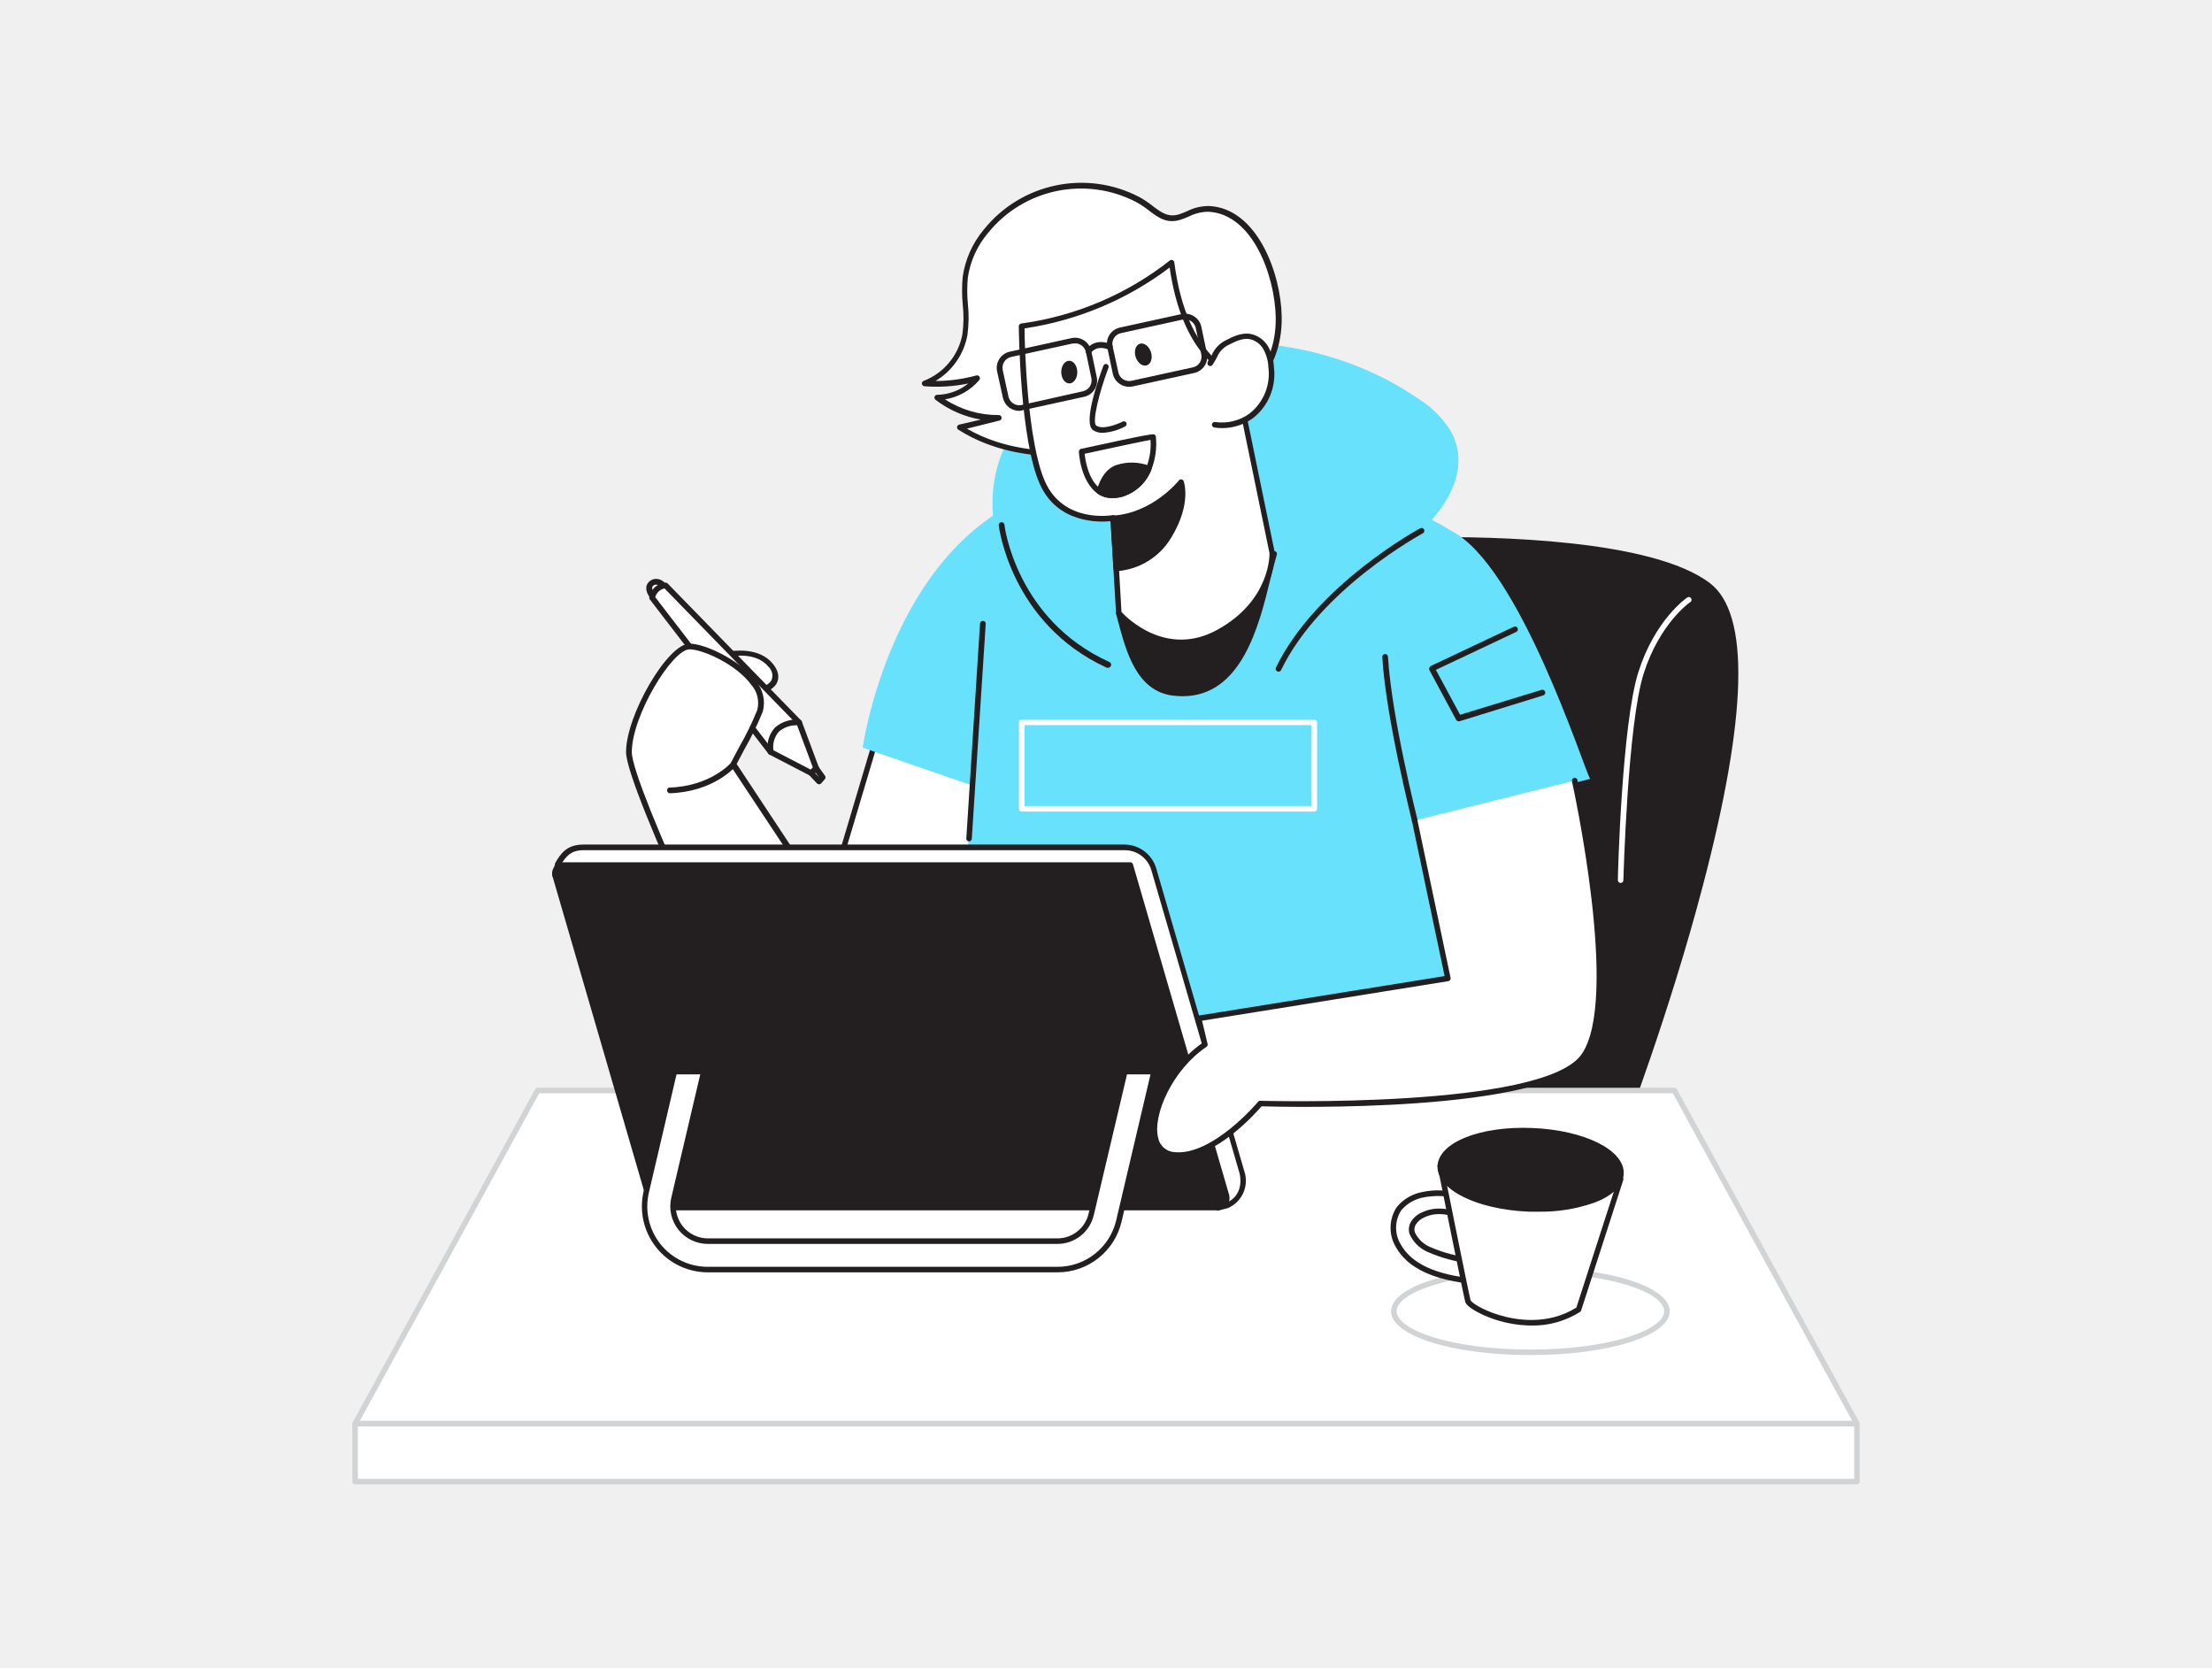
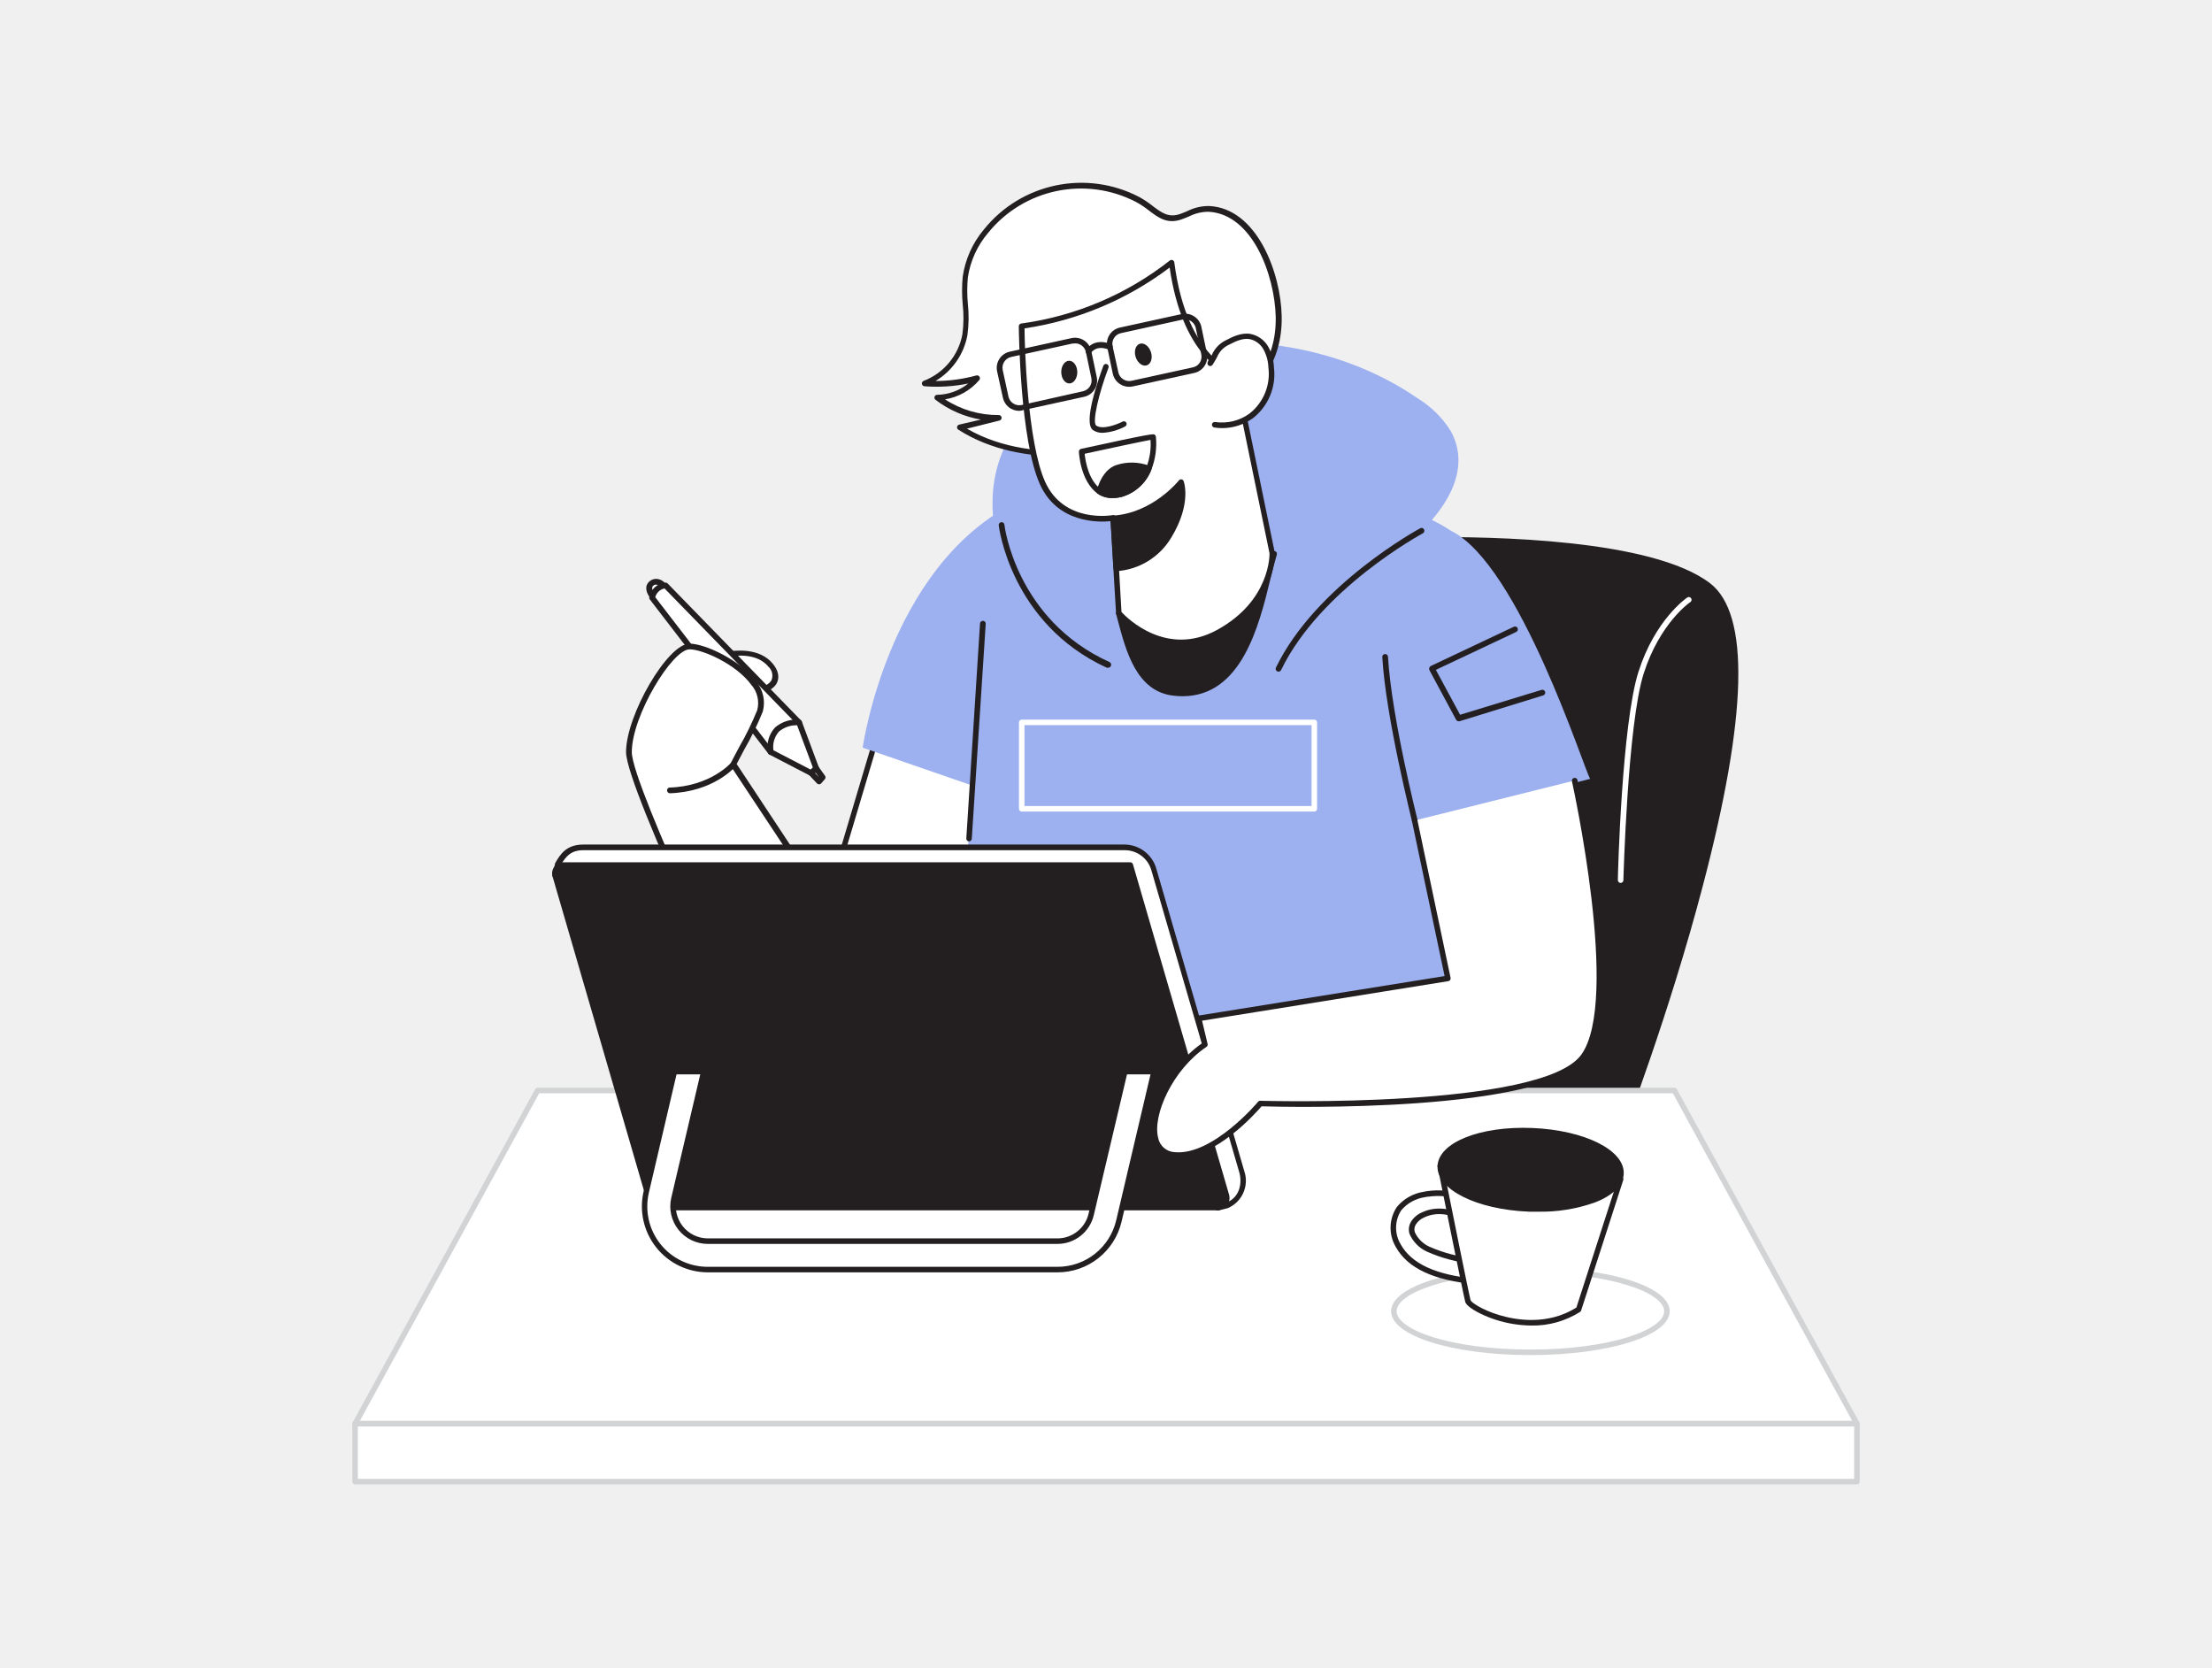
<svg xmlns="http://www.w3.org/2000/svg" viewBox="0 0 400 300" width="406" height="306" class="illustration styles_illustrationTablet__1DWOa">
  <g id="_232_designer_flatline" data-name="#232_designer_flatline">
    <path d="M293.05,204.1s32.93-85.9,15.87-99-88.61-7.81-92.53-3.13-27,108.08-27,108.08Z" fill="#231f20" />
    <path d="M189.34,210.57a.52.52,0,0,1-.38-.17.48.48,0,0,1-.1-.43c.94-4.23,23.19-103.58,27.15-108.3,2.17-2.59,21.27-5,41.71-5.27,12-.16,41.09.33,51.51,8.32,7.25,5.56,6.79,24-1.36,54.92-6,22.87-14.27,44.42-14.35,44.63a.49.49,0,0,1-.44.32l-103.71,6ZM261.5,97.37l-3.76,0c-21,.28-39.25,2.87-41,4.92-3,3.61-18.76,71.33-26.8,107.23l102.73-5.92c2.11-5.59,32-85.78,15.92-98.11C301.82,100.3,284.75,97.37,261.5,97.37ZM293.05,204.1h0Z" fill="#231f20" />
    <path d="M159.34,129.88,144.5,179.69s30.61,3.95,30.61,2.82,6-54.81,6-54.81Z" fill="#fff" />
    <path d="M173.57,183.16c-5.17,0-19.84-1.78-29.13-3a.51.51,0,0,1-.42-.64l14.84-49.81a.5.5,0,0,1,.43-.36l21.78-2.18a.49.49,0,0,1,.4.15.46.46,0,0,1,.14.4c-2.07,18.5-6,53.75-6,54.76a.64.64,0,0,1-.2.43A4.13,4.13,0,0,1,173.57,183.16Zm1-.67v0Zm-29.46-3.22c10.64,1.36,27.16,3.25,29.48,2.92.38-4.32,5.25-47.92,5.92-53.93l-20.82,2.09Z" fill="#231f20" />
    <path d="M131.21,117.51c.13.14,5.4-1.27,8.12,2s-.81,6.19-9.4,4.5S131.21,117.51,131.21,117.51Z" fill="#fff" />
    <path d="M134.46,125a24.43,24.43,0,0,1-4.63-.49c-2.48-.49-3.76-1.29-3.91-2.46-.29-2.26,4.17-4.55,5.07-5a.5.5,0,0,1,.32,0l.33,0c1.4-.17,5.66-.71,8.08,2.19,1.08,1.28,1.31,2.59.67,3.69C139.56,124.24,137.41,125,134.46,125Zm-3.14-7c-1.95,1-4.52,2.76-4.38,3.87,0,.37.52,1.07,3.09,1.58,5.81,1.14,8.73.08,9.47-1.17a2.21,2.21,0,0,0-.57-2.5c-2.06-2.46-5.77-2-7.16-1.82C131.58,118,131.44,118,131.32,118Z" fill="#231f20" />
    <path d="M118,107.06s-1.08-1.24-.4-2.11a1.47,1.47,0,0,1,2.38.22S118.28,105.78,118,107.06Z" fill="#fff" />
    <path d="M118,107.57a.52.52,0,0,1-.39-.17c-.5-.58-1.16-1.82-.41-2.76a1.8,1.8,0,0,1,1.43-.71,2.19,2.19,0,0,1,1.74.91.5.5,0,0,1,.1.47.51.51,0,0,1-.32.35c-.4.14-1.47.7-1.65,1.51a.51.51,0,0,1-.37.39Zm.65-2.61h0a.82.82,0,0,0-.63.31.77.77,0,0,0,0,.71,3.93,3.93,0,0,1,1.08-.92A.81.81,0,0,0,118.66,105Z" fill="#231f20" />
    <path d="M120.36,105.12a2.7,2.7,0,0,0-2.44,2.22l21.45,27.91a6,6,0,0,1,5.13-5.35Z" fill="#fff" />
    <path d="M139.36,135.76a.51.51,0,0,1-.4-.2l-21.45-27.91a.52.52,0,0,1-.09-.45,3.26,3.26,0,0,1,2.94-2.6.52.52,0,0,1,.37.16l24.14,24.78a.5.5,0,0,1,.12.52.51.51,0,0,1-.4.35,5.48,5.48,0,0,0-4.71,4.88.51.51,0,0,1-.37.45Zm-20.87-28.52,20.61,26.81a6.4,6.4,0,0,1,4.39-4.45l-23.32-23.94A2.2,2.2,0,0,0,118.49,107.24Z" fill="#231f20" />
    <path d="M139.37,135.25l7.32,3.8.91-.85-3.1-8.3S138.8,129.33,139.37,135.25Z" fill="#fff" />
    <path d="M146.69,139.56a.48.48,0,0,1-.24-.06l-7.32-3.8a.51.51,0,0,1-.28-.41,5.32,5.32,0,0,1,1.29-4.48,6,6,0,0,1,4.41-1.43.52.52,0,0,1,.44.34l3.09,8.3a.51.51,0,0,1-.13.56l-.91.85A.53.53,0,0,1,146.69,139.56Zm-6.83-4.64,6.74,3.5.4-.36-2.86-7.66a4.89,4.89,0,0,0-3.28,1.14A4.2,4.2,0,0,0,139.86,134.92Z" fill="#231f20" />
    <polygon points="146.69 139.05 148.09 140.55 148.75 139.8 147.6 138.2 146.69 139.05" fill="#fff" />
    <path d="M148.09,141.07a.48.48,0,0,1-.37-.17l-1.41-1.5a.55.55,0,0,1-.14-.37.53.53,0,0,1,.17-.36l.91-.85a.52.52,0,0,1,.77.08l1.15,1.6a.51.51,0,0,1,0,.64l-.66.75a.49.49,0,0,1-.38.18Zm-.67-2,.66.71h0l-.57-.79Z" fill="#231f20" />
    <path d="M132.57,137.44c1.18-2.39,4.14-7.46,4.82-9.66,1.88-6-9.13-11.62-12.69-11.62s-11,12.44-11,19.09,24.65,57.57,24.65,57.57L162,182Z" fill="#fff" />
    <path d="M138.38,193.34a.51.51,0,0,1-.46-.29c-1-2.08-24.71-51.12-24.71-57.8s7.52-19.61,11.49-19.61c2.74,0,9.11,2.92,12,6.8a6,6,0,0,1,1.23,5.5,54.94,54.94,0,0,1-3.34,6.85c-.53,1-1,1.9-1.38,2.61l29.29,44.3a.54.54,0,0,1,.07.43.52.52,0,0,1-.28.32l-23.66,10.84A.38.38,0,0,1,138.38,193.34ZM124.7,116.67c-3.13,0-10.45,12-10.45,18.58,0,6.12,21.93,51.81,24.37,56.9l22.65-10.38-29.13-44a.54.54,0,0,1,0-.52c.38-.76.93-1.79,1.53-2.91a54.61,54.61,0,0,0,3.26-6.67,5,5,0,0,0-1.07-4.58C133.07,119.3,127,116.67,124.7,116.67Z" fill="#231f20" />
-     <path d="M258.4,147.52l29.15-7.43c-1-1.41-12.76-38.74-25.16-44.85-10.85-7.2-36.58-12-59.31-10.37,0,0-6-.22-16.52,3.95C160.94,99,156,134.45,156,134.45l20,6.91s-3.82,45.85-7.43,69.82c0,0,44.22,8.65,108.6-2C277.22,209.16,258.52,154.3,258.4,147.52Z" fill="#68e1fd" />
-     <path d="M256,96.27c-3.86,4-6.87,8.8-11.13,12.57-9.18,8.12-21.19,14.55-33.78,13.77-14.84-.92-27.67-11.06-30.89-25.83-2-9.26.08-17.86,7.24-24.4,4.95-4.52,11.29-7.28,17.77-9,17.21-4.61,36.52-2.16,51.21,7.94a18.28,18.28,0,0,1,5.92,5.88c3.67,6.65-.55,13.49-5.31,18.06C256.71,95.57,256.37,95.92,256,96.27Z" fill="#68e1fd" />
+     <path d="M258.4,147.52l29.15-7.43c-1-1.41-12.76-38.74-25.16-44.85-10.85-7.2-36.58-12-59.31-10.37,0,0-6-.22-16.52,3.95C160.94,99,156,134.45,156,134.45l20,6.91s-3.82,45.85-7.43,69.82c0,0,44.22,8.65,108.6-2C277.22,209.16,258.52,154.3,258.4,147.52Z" fill="#9db0ef" />
+     <path d="M256,96.27c-3.86,4-6.87,8.8-11.13,12.57-9.18,8.12-21.19,14.55-33.78,13.77-14.84-.92-27.67-11.06-30.89-25.83-2-9.26.08-17.86,7.24-24.4,4.95-4.52,11.29-7.28,17.77-9,17.21-4.61,36.52-2.16,51.21,7.94a18.28,18.28,0,0,1,5.92,5.88c3.67,6.65-.55,13.49-5.31,18.06C256.71,95.57,256.37,95.92,256,96.27Z" fill="#9db0ef" />
    <path d="M205.37,106.75c-.15,0-2.91,3.36-3.05,3.41,1.57,5.92,3.23,13.63,9.93,14.39,13.59,1.55,15.65-16.57,18.21-25.12C221.05,102.07,214.41,103.13,205.37,106.75Z" fill="#231f20" />
    <path d="M213.84,125.15a15.51,15.51,0,0,1-1.64-.1c-6.69-.76-8.58-8-10.11-13.79l-.26-1a.5.5,0,0,1,.2-.53c.16-.15.89-1,1.42-1.62,1.55-1.78,1.57-1.79,1.73-1.86h0a124.41,124.41,0,0,1,17-5.21c2.55-.64,5.18-1.3,8.1-2.12a.5.5,0,0,1,.49.13.52.52,0,0,1,.12.49c-.38,1.27-.75,2.77-1.15,4.36C227.67,112.46,224.5,125.14,213.84,125.15Zm-11-14.83.18.69c1.53,5.8,3.25,12.37,9.26,13,11.13,1.27,14.24-11.24,16.52-20.38.31-1.25.61-2.45.91-3.53-2.59.71-5,1.31-7.27,1.89a120.67,120.67,0,0,0-16.84,5.14c-.2.2-.9,1-1.42,1.61C203.48,109.64,203.09,110.08,202.87,110.32Zm-.55-.15h0Zm3.23-3Z" fill="#231f20" />
    <path d="M218.53,37c-2-.08-3.28.79-5,1.41-3.35,1.18-4.91-1.62-7.79-3.11a22.13,22.13,0,0,0-27.44,5.75,16.53,16.53,0,0,0-3.73,8.3c-.42,3.46.55,7-.05,10.42a11.77,11.77,0,0,1-7.28,8.8,28.05,28.05,0,0,0,9.52-.9,9.69,9.69,0,0,1-7.24,3.45,18,18,0,0,0,11.13,3.73l-7.05,1.65c6,3.85,13.31,5,20.38,4.68,14.08-.73,37.66-6.49,37.25-24.73C231,49.46,227.16,37.4,218.53,37Z" fill="#fff" />
    <path d="M191.56,81.77c-5.39,0-12.29-1-18.27-4.82a.51.51,0,0,1-.22-.51.53.53,0,0,1,.38-.4l3.92-.91a18.6,18.6,0,0,1-8.2-3.58.5.5,0,0,1,.3-.9,9.17,9.17,0,0,0,5.63-2.05,28.19,28.19,0,0,1-7.94.5.5.5,0,0,1-.45-.43.49.49,0,0,1,.32-.54,11.22,11.22,0,0,0,7-8.41,22.28,22.28,0,0,0,.06-5.42,26.72,26.72,0,0,1,0-5,17.06,17.06,0,0,1,3.84-8.56,22.62,22.62,0,0,1,28.06-5.87,16.68,16.68,0,0,1,2.42,1.61c1.62,1.23,2.9,2.2,5,1.47.45-.16.87-.34,1.28-.51a8.58,8.58,0,0,1,3.94-.93h0c8.66.38,13,12.12,13.14,19.94.18,8.29-4.35,14.82-13.47,19.39s-20,5.63-24.25,5.85C193.21,81.75,192.4,81.77,191.56,81.77Zm-16.7-5c6.46,3.75,13.87,4.25,19.06,4,4.16-.22,14.8-1.21,23.85-5.75,8.75-4.38,13.09-10.59,12.92-18.47-.17-7.44-4.16-18.61-12.18-19a7.9,7.9,0,0,0-3.51.85c-.43.18-.87.37-1.34.53-2.59.91-4.21-.32-5.92-1.62a15.43,15.43,0,0,0-2.27-1.51,21.6,21.6,0,0,0-26.82,5.61,16.07,16.07,0,0,0-3.63,8,25.56,25.56,0,0,0,0,4.79,23.32,23.32,0,0,1-.08,5.66,12.23,12.23,0,0,1-5.77,8.29,28,28,0,0,0,7.38-1,.5.5,0,0,1,.56.21.51.51,0,0,1,0,.59,10.23,10.23,0,0,1-6.22,3.52,17.5,17.5,0,0,0,9.73,2.84.49.49,0,0,1,.5.44.5.5,0,0,1-.38.55Z" fill="#231f20" />
    <path d="M201.32,92.94l1,17.22s7.87,9,18,3.47,9.74-14.3,9.74-14.3L223.41,67s-9.19-2.12-11.53-20.22a55.56,55.56,0,0,1-27.12,11.51s.18,20.25,3.75,28.3S201.32,92.94,201.32,92.94Z" fill="#fff" />
    <path d="M213.67,115.92c-6.88,0-11.67-5.35-11.73-5.43a.47.47,0,0,1-.12-.3l-1-16.69c-2.11.21-9.63.41-12.8-6.74-3.57-8-3.78-27.67-3.79-28.5a.51.51,0,0,1,.43-.5,55.64,55.64,0,0,0,26.86-11.38.5.5,0,0,1,.51-.09.51.51,0,0,1,.32.4c1.18,9.16,4.16,14.05,6.45,16.55a10.5,10.5,0,0,0,4.7,3.24.51.51,0,0,1,.37.39l6.66,32.36c0,.17.3,9.22-10,14.84A14.2,14.2,0,0,1,213.67,115.92Zm-10.87-6c1,1.09,8.16,8.23,17.29,3.24,9.72-5.32,9.48-13.77,9.48-13.85l-6.59-32c-1.66-.55-9.18-3.87-11.47-19.67a57.51,57.51,0,0,1-26.24,11c0,3,.5,20.46,3.69,27.67,3.37,7.58,11.91,6.15,12.27,6.09a.51.51,0,0,1,.4.09.54.54,0,0,1,.19.37Z" fill="#231f20" />
    <path d="M219.66,76.06a9,9,0,0,0,6.66-1.64,9.63,9.63,0,0,0,3.58-8.72,8,8,0,0,0-1-3.49,4.25,4.25,0,0,0-2.83-2.12,6.84,6.84,0,0,0-4.18,1.11c-1.94,1-2,2.11-3.06,3.75.12-.15.21-.57.33-.72" fill="#fff" />
    <path d="M221,76.67a9.7,9.7,0,0,1-1.42-.11.51.51,0,0,1-.42-.58.49.49,0,0,1,.57-.41A8.47,8.47,0,0,0,226,74a9.12,9.12,0,0,0,3.37-8.28,7.45,7.45,0,0,0-.89-3.28A3.77,3.77,0,0,0,226,60.58c-1.24-.22-2.48.35-3.86,1.06a4.23,4.23,0,0,0-2.08,2.24c-.21.38-.44.81-.75,1.28a.44.44,0,0,1-.08.11.49.49,0,0,1-.68.08.49.49,0,0,1-.12-.68l0,0s0-.13.07-.2a2,2,0,0,1,.25-.51.52.52,0,0,1,.19-.14l.19-.36a5.26,5.26,0,0,1,2.52-2.66c1.18-.61,2.81-1.45,4.48-1.16A4.77,4.77,0,0,1,229.37,62a8.47,8.47,0,0,1,1,3.71,10.07,10.07,0,0,1-3.78,9.15A9.45,9.45,0,0,1,221,76.67Z" fill="#231f20" />
    <path d="M201.84,102A12.12,12.12,0,0,0,211.45,96c3.53-5.89,2.12-9.66,2.12-9.66s-4.76,6.07-12.25,6.56Z" fill="#231f20" />
    <path d="M201.84,102.49a.49.49,0,0,1-.49-.47l-.53-9a.5.5,0,0,1,.47-.53c7.17-.46,11.84-6.3,11.89-6.36a.5.5,0,0,1,.47-.19.51.51,0,0,1,.39.32c.06.16,1.45,4.06-2.17,10.09a12.49,12.49,0,0,1-10,6.19Zm0-9.1.47,8.07A11.78,11.78,0,0,0,211,95.78c2.39-4,2.45-6.92,2.27-8.32A18.82,18.82,0,0,1,201.84,93.39Z" fill="#231f20" />
    <path d="M200,65.57s-3.75,9.88-2.05,11.06,5.29-.7,5.29-.7" fill="#fff" />
    <path d="M199.43,77.52a3,3,0,0,1-1.77-.48c-1.88-1.3,1-9.24,1.86-11.65a.5.5,0,0,1,.64-.29.5.5,0,0,1,.29.65c-1.74,4.59-3,9.9-2.22,10.46,1.19.82,3.85-.24,4.77-.72a.51.51,0,0,1,.68.21.5.5,0,0,1-.22.67A9.88,9.88,0,0,1,199.43,77.52Z" fill="#231f20" />
    <ellipse cx="206.75" cy="63.36" rx="1.45" ry="2.05" transform="translate(-9.47 66.66) rotate(-17.91)" fill="#231f20" />
    <ellipse cx="193.36" cy="66.54" rx="1.45" ry="2.05" transform="translate(-0.89 2.64) rotate(-0.78)" fill="#231f20" />
    <path d="M201.19,89.32a4.6,4.6,0,0,1-2.7-.79c-3.15-2.3-3.38-7.38-3.39-7.6a.51.51,0,0,1,.4-.51c12.94-2.83,13.08-2.73,13.31-2.56a.54.54,0,0,1,.21.36h0a12.9,12.9,0,0,1-.81,5.94A8.18,8.18,0,0,1,203,89.06,6.61,6.61,0,0,1,201.19,89.32Zm-5.05-8c.12,1.21.66,4.75,2.92,6.39a4.28,4.28,0,0,0,3.63.4,7.23,7.23,0,0,0,4.6-4.31,11.57,11.57,0,0,0,.76-5C206.33,79.11,200.26,80.41,196.14,81.31Z" fill="#231f20" />
    <path d="M207.75,84c-1.92,4.64-6.73,5.75-9,4.14.51-1.77,1.44-3.61,3.17-4.28A8.44,8.44,0,0,1,207.75,84Z" fill="#231f20" />
    <path d="M201.19,89.31a4.62,4.62,0,0,1-2.7-.78.49.49,0,0,1-.18-.54c.68-2.44,1.85-4,3.46-4.61a9,9,0,0,1,6.15.13.51.51,0,0,1,.29.27.53.53,0,0,1,0,.39A8.2,8.2,0,0,1,203,89.06,6.64,6.64,0,0,1,201.19,89.31Zm-1.82-1.41a4.47,4.47,0,0,0,3.32.2,7.12,7.12,0,0,0,4.38-3.82,7.83,7.83,0,0,0-4.94,0C200.9,84.78,200,86,199.37,87.9Z" fill="#231f20" />
    <path d="M184.29,73.55a3,3,0,0,1-2.93-2.36l-1.05-4.77a3,3,0,0,1,2.29-3.57l11.15-2.45a3,3,0,0,1,3.58,2.29l1,4.77A3,3,0,0,1,196.08,71h0l-11.15,2.44A2.79,2.79,0,0,1,184.29,73.55ZM194.4,61.37a2.09,2.09,0,0,0-.43,0l-11.14,2.44a2,2,0,0,0-1.51,2.35L182.37,71a2,2,0,0,0,2.34,1.5L195.86,70a2,2,0,0,0,1.5-2.34l-1-4.77a2,2,0,0,0-1.92-1.55ZM196,70.54h0Z" fill="#231f20" />
    <path d="M204.16,69.2a3,3,0,0,1-1.62-.48,3,3,0,0,1-1.31-1.88l-1-4.77a3,3,0,0,1,.4-2.26,3,3,0,0,1,1.89-1.32l11.14-2.44a3,3,0,0,1,3.58,2.29l1,4.77A3,3,0,0,1,216,66.69l-11.14,2.44A3.69,3.69,0,0,1,204.16,69.2ZM214.27,57a2.1,2.1,0,0,0-.43.05L202.7,59.5a1.94,1.94,0,0,0-1.24.86,2,2,0,0,0-.27,1.49l1.05,4.77a2,2,0,0,0,2.34,1.5l11.15-2.44h0a2,2,0,0,0,1.24-.86,2,2,0,0,0,.26-1.49l-1-4.77A2,2,0,0,0,214.27,57Z" fill="#231f20" />
    <path d="M196.82,63.32a.48.48,0,0,1-.26-.07.52.52,0,0,1-.19-.7c.47-.81,2-2.08,4.51-1.07a.52.52,0,0,1-.38,1c-2.24-.9-3.14.47-3.23.63A.53.53,0,0,1,196.82,63.32Z" fill="#231f20" />
    <polygon points="97.2 196.44 302.8 196.44 335.79 256.69 64.21 256.69 97.2 196.44" fill="#fff" />
    <path d="M335.79,257.19H64.21a.51.51,0,0,1-.43-.24.52.52,0,0,1,0-.5l33-60.25a.49.49,0,0,1,.44-.26H302.79a.49.49,0,0,1,.44.26l33,60.25a.52.52,0,0,1,0,.5A.51.51,0,0,1,335.79,257.19Zm-270.73-1H334.94L302.5,196.94H97.5Z" fill="#d1d3d4" />
    <path d="M100.39,157.57l.44-1.9c1-1.9,2.11-3.18,4.69-3.18h97.87a5.48,5.48,0,0,1,5.25,3.94l15.91,54.66a4.88,4.88,0,0,1-2.71,6.11l-1.73.41Z" fill="#fff" />
    <path d="M220.11,218.11a.59.59,0,0,1-.22-.05L100.17,158a.49.49,0,0,1-.26-.56l.44-1.9a.65.65,0,0,1,0-.13c1-1.81,2.15-3.44,5.13-3.44h97.87a6,6,0,0,1,5.73,4.3L225,211a5.38,5.38,0,0,1-3,6.72l-1.79.43ZM101,157.3l119.21,59.78,1.55-.36c2.41-.94,2.91-3.51,2.34-5.49l-15.91-54.66a5,5,0,0,0-4.77-3.58H105.52c-2.21,0-3.16,1-4.22,2.86Z" fill="#231f20" />
    <path d="M220.11,217.61H120.24a3.16,3.16,0,0,1-3-2.28l-16.81-57.76a1.49,1.49,0,0,1,1.43-1.9H204.4l17.37,59.73A1.72,1.72,0,0,1,220.11,217.61Z" fill="#231f20" />
    <path d="M220.11,218.11H120.24a3.69,3.69,0,0,1-3.52-2.64L99.91,157.71a2,2,0,0,1,1.91-2.53H204.4a.48.48,0,0,1,.47.35l17.38,59.73a2.23,2.23,0,0,1-2.14,2.85ZM101.82,156.17a1,1,0,0,0-.95,1.26l16.8,57.76a2.69,2.69,0,0,0,2.57,1.92h99.87a1.25,1.25,0,0,0,1-.49,1.23,1.23,0,0,0,.19-1.08L204,156.17Z" fill="#231f20" />
    <path d="M203.36,193l-6.07,25.81a6.27,6.27,0,0,1-6.12,4.85H128a6.29,6.29,0,0,1-6.12-7.73L127.23,193H122l-5.12,21.75a11.43,11.43,0,0,0,11.13,14h63.21A11.4,11.4,0,0,0,202.3,220l6.34-27Z" fill="#fff" />
    <path d="M191.17,229.32H128a11.93,11.93,0,0,1-11.61-14.66l5.11-21.76a.5.5,0,0,1,.49-.38h5.28a.51.51,0,0,1,.39.19.49.49,0,0,1,.09.42l-5.39,22.93a5.8,5.8,0,0,0,5.64,7.12h63.21a5.78,5.78,0,0,0,5.64-4.47l6.07-25.81a.49.49,0,0,1,.48-.38h5.28a.51.51,0,0,1,.49.61l-6.35,27A11.88,11.88,0,0,1,191.17,229.32Zm-68.83-35.8-5,21.37A10.92,10.92,0,0,0,128,228.32h63.21a10.89,10.89,0,0,0,10.64-8.43l6.2-26.37h-4.25l-6,25.42a6.75,6.75,0,0,1-6.61,5.24H128a6.79,6.79,0,0,1-6.61-8.35l5.24-22.31Z" fill="#231f20" />
    <path d="M284.82,140.37s8.94,39.7,1.62,49.84S228,198.75,228,198.75s-8.29,9.95-15.49,9.29-3-14.28,5.47-19.95l-1.17-4.73,45.07-7.23-6-28.53" fill="#fff" />
    <path d="M213.17,208.57q-.37,0-.75,0a4.22,4.22,0,0,1-3.92-3.35c-1.13-4.43,2.49-12.88,8.86-17.32l-1.08-4.39a.49.49,0,0,1,.06-.39.49.49,0,0,1,.34-.22l44.55-7.15-5.9-28a.5.5,0,0,1,.39-.59.49.49,0,0,1,.59.38l6,28.53a.49.49,0,0,1-.08.39.49.49,0,0,1-.33.21l-44.53,7.15,1,4.2a.49.49,0,0,1-.2.53c-6.12,4.1-9.79,12.35-8.74,16.45a3.19,3.19,0,0,0,3,2.59c6.85.64,15-9,15.06-9.11a.5.5,0,0,1,.4-.18c.51,0,51,1.47,58.06-8.34s-1.6-49-1.69-49.43a.5.5,0,1,1,1-.22c.37,1.63,8.9,40,1.53,50.24-7.2,10-54.39,8.88-58.66,8.75C227,200.62,219.87,208.57,213.17,208.57Z" fill="#231f20" />
    <path d="M231.19,120.71a.46.46,0,0,1-.22-.06.5.5,0,0,1-.24-.68c7.26-15,25.9-25.09,26.09-25.19a.5.5,0,0,1,.69.21.51.51,0,0,1-.21.7c-.18.1-18.53,10-25.64,24.73A.53.53,0,0,1,231.19,120.71Z" fill="#231f20" />
    <path d="M200.37,120a.54.54,0,0,1-.22,0C182.73,112,180.62,94.42,180.6,94.25a.52.52,0,0,1,.46-.57.51.51,0,0,1,.57.45c0,.17,2.08,17.18,19,24.84a.52.52,0,0,1,.26.68A.53.53,0,0,1,200.37,120Z" fill="#231f20" />
    <path d="M121,142.67a.52.52,0,0,1,0-1c7.54-.23,11.2-4.49,11.24-4.53a.51.51,0,0,1,.72-.07.52.52,0,0,1,.07.73c-.16.19-4,4.66-12,4.9Z" fill="#231f20" />
    <path d="M255.82,148.11a.51.51,0,0,1-.5-.39c0-.18-4.71-18.61-5.36-29.66a.51.51,0,0,1,.48-.54.52.52,0,0,1,.55.48c.65,10.95,5.29,29.28,5.33,29.47a.52.52,0,0,1-.37.63Z" fill="#231f20" />
    <path d="M175.22,151.4h0a.51.51,0,0,1-.48-.55L177.22,112a.51.51,0,0,1,.55-.48.5.5,0,0,1,.48.54l-2.52,38.85A.51.51,0,0,1,175.22,151.4Z" fill="#231f20" />
    <path d="M263.76,129.67a.5.5,0,0,1-.45-.27l-4.84-9a.54.54,0,0,1,0-.41.55.55,0,0,1,.27-.31l15-7.09a.51.51,0,0,1,.69.24.52.52,0,0,1-.24.69l-14.54,6.86,4.38,8.12L278.76,124a.52.52,0,1,1,.3,1l-15.15,4.68Z" fill="#231f20" />
    <ellipse cx="276.75" cy="236.35" rx="24.69" ry="7.43" fill="#fff" />
    <path d="M276.75,244.28c-14.12,0-25.19-3.48-25.19-7.93s11.07-7.93,25.19-7.93,25.19,3.48,25.19,7.93S290.87,244.28,276.75,244.28Zm0-14.86c-14.47,0-24.19,3.58-24.19,6.93s9.72,6.93,24.19,6.93,24.19-3.58,24.19-6.93S291.22,229.42,276.75,229.42Z" fill="#d1d3d4" />
    <path d="M258.14,215.13l-.59.11a7.33,7.33,0,0,0-4.56,2.57,6.31,6.31,0,0,0-.15,6.67c2.62,4.72,9,6,13.92,6.49a4.42,4.42,0,0,0,2.08-.16,1.7,1.7,0,0,0,1.15-1.58,1.74,1.74,0,0,0-1-1.33,5.35,5.35,0,0,0-1.63-.46c-3.06-.5-6.28-.87-9.08-2.28-1.63-.83-3.91-2.72-2.72-4.76a3.89,3.89,0,0,1,1.72-1.46c2.81-1.34,5.48-.32,8.25.5a1.53,1.53,0,0,0,.63.09,1.12,1.12,0,0,0,.81-1.25c-.09-1.21-1.3-2-2.44-2.45A12.8,12.8,0,0,0,258.14,215.13Z" fill="#fff" />
    <path d="M267.59,231.52a8.14,8.14,0,0,1-.87-.05c-7.51-.71-12.19-2.91-14.32-6.75a6.79,6.79,0,0,1,.19-7.21,7.85,7.85,0,0,1,4.86-2.76l.62-.11h0a13.22,13.22,0,0,1,6.68.73c1,.37,2.63,1.24,2.76,2.87a1.63,1.63,0,0,1-1.24,1.79,2.17,2.17,0,0,1-.84-.11l-.72-.22c-2.46-.75-4.78-1.45-7.17-.31a3.35,3.35,0,0,0-1.51,1.27,1.7,1.7,0,0,0-.19,1.4,5.37,5.37,0,0,0,2.7,2.65,26.57,26.57,0,0,0,7.81,2.06l1.13.18a5.56,5.56,0,0,1,1.79.51,2,2,0,0,1-.25,3.82A4,4,0,0,1,267.59,231.52Zm-9.37-15.89-.57.1a6.92,6.92,0,0,0-4.26,2.37,5.81,5.81,0,0,0-.11,6.14c1.95,3.52,6.38,5.56,13.53,6.23a4.07,4.07,0,0,0,1.84-.12,1.24,1.24,0,0,0,.84-1.09,1.23,1.23,0,0,0-.7-.92,4.7,4.7,0,0,0-1.47-.4l-1.13-.18a27.22,27.22,0,0,1-8.1-2.16,6.28,6.28,0,0,1-3.21-3.25,2.71,2.71,0,0,1,.29-2.2,4.29,4.29,0,0,1,1.94-1.66c2.74-1.31,5.36-.52,7.89.25l.72.22a1.15,1.15,0,0,0,.42.07c.24,0,.39-.41.37-.71-.08-1.12-1.51-1.78-2.12-2a12.22,12.22,0,0,0-6.17-.67Z" fill="#231f20" />
    <path d="M260.45,210.07s4.62,23.06,5,24.45,11.3,7.1,20,1.49l7.61-23.57Z" fill="#fff" />
    <path d="M276.94,238.94a21.65,21.65,0,0,1-7.64-1.46c-1.92-.74-4.1-1.94-4.34-2.83-.37-1.39-4.81-23.53-5-24.48a.48.48,0,0,1,.52-.59L293.09,212a.49.49,0,0,1,.44.65l-7.61,23.57a.49.49,0,0,1-.21.26A15.89,15.89,0,0,1,276.94,238.94Zm-15.87-28.32c.75,3.75,4.53,22.54,4.86,23.77.14.33,1.94,1.67,5.13,2.64,3,.91,8.74,1.94,14-1.34l7.36-22.79Z" fill="#231f20" />
    <ellipse cx="276.79" cy="210.75" rx="7.08" ry="16.35" transform="translate(54.88 478.66) rotate(-87.65)" fill="#231f20" />
    <path d="M278.07,218.35c-.53,0-1.06,0-1.59,0-9.45-.38-16.71-4-16.53-8.26s7.71-7.26,17.15-6.87,16.7,4,16.52,8.26c-.08,2.1-2,4-5.31,5.24A29,29,0,0,1,278.07,218.35Zm-2.51-14.21c-7.93,0-14.48,2.6-14.62,6-.14,3.56,7,6.87,15.58,7.22A29.53,29.53,0,0,0,288,215.75c2.9-1.11,4.6-2.7,4.67-4.35.15-3.57-7-6.88-15.57-7.23Z" fill="#231f20" />
    <path d="M237.67,146H184.76a.5.5,0,0,1-.5-.5V129.88a.51.51,0,0,1,.5-.5h52.91a.5.5,0,0,1,.5.5v15.65A.5.5,0,0,1,237.67,146Zm-52.41-1h51.91V130.38H185.26Z" fill="#fff" />
    <rect x="64.21" y="256.69" width="271.57" height="10.47" fill="#fff" />
    <path d="M335.79,267.66H64.21a.5.5,0,0,1-.5-.5V256.69a.51.51,0,0,1,.5-.5H335.79a.51.51,0,0,1,.5.5v10.47A.5.5,0,0,1,335.79,267.66Zm-271.08-1H335.29v-9.47H64.71Z" fill="#d1d3d4" />
    <path d="M293.05,158.91h0a.51.51,0,0,1-.49-.51c0-1.15.73-28.26,3.72-37.65s8.6-13.3,8.83-13.45a.5.5,0,0,1,.56.83c-.06,0-5.53,3.79-8.44,12.92s-3.66,37.09-3.67,37.37A.5.5,0,0,1,293.05,158.91Z" fill="#fff" />
  </g>
</svg>
